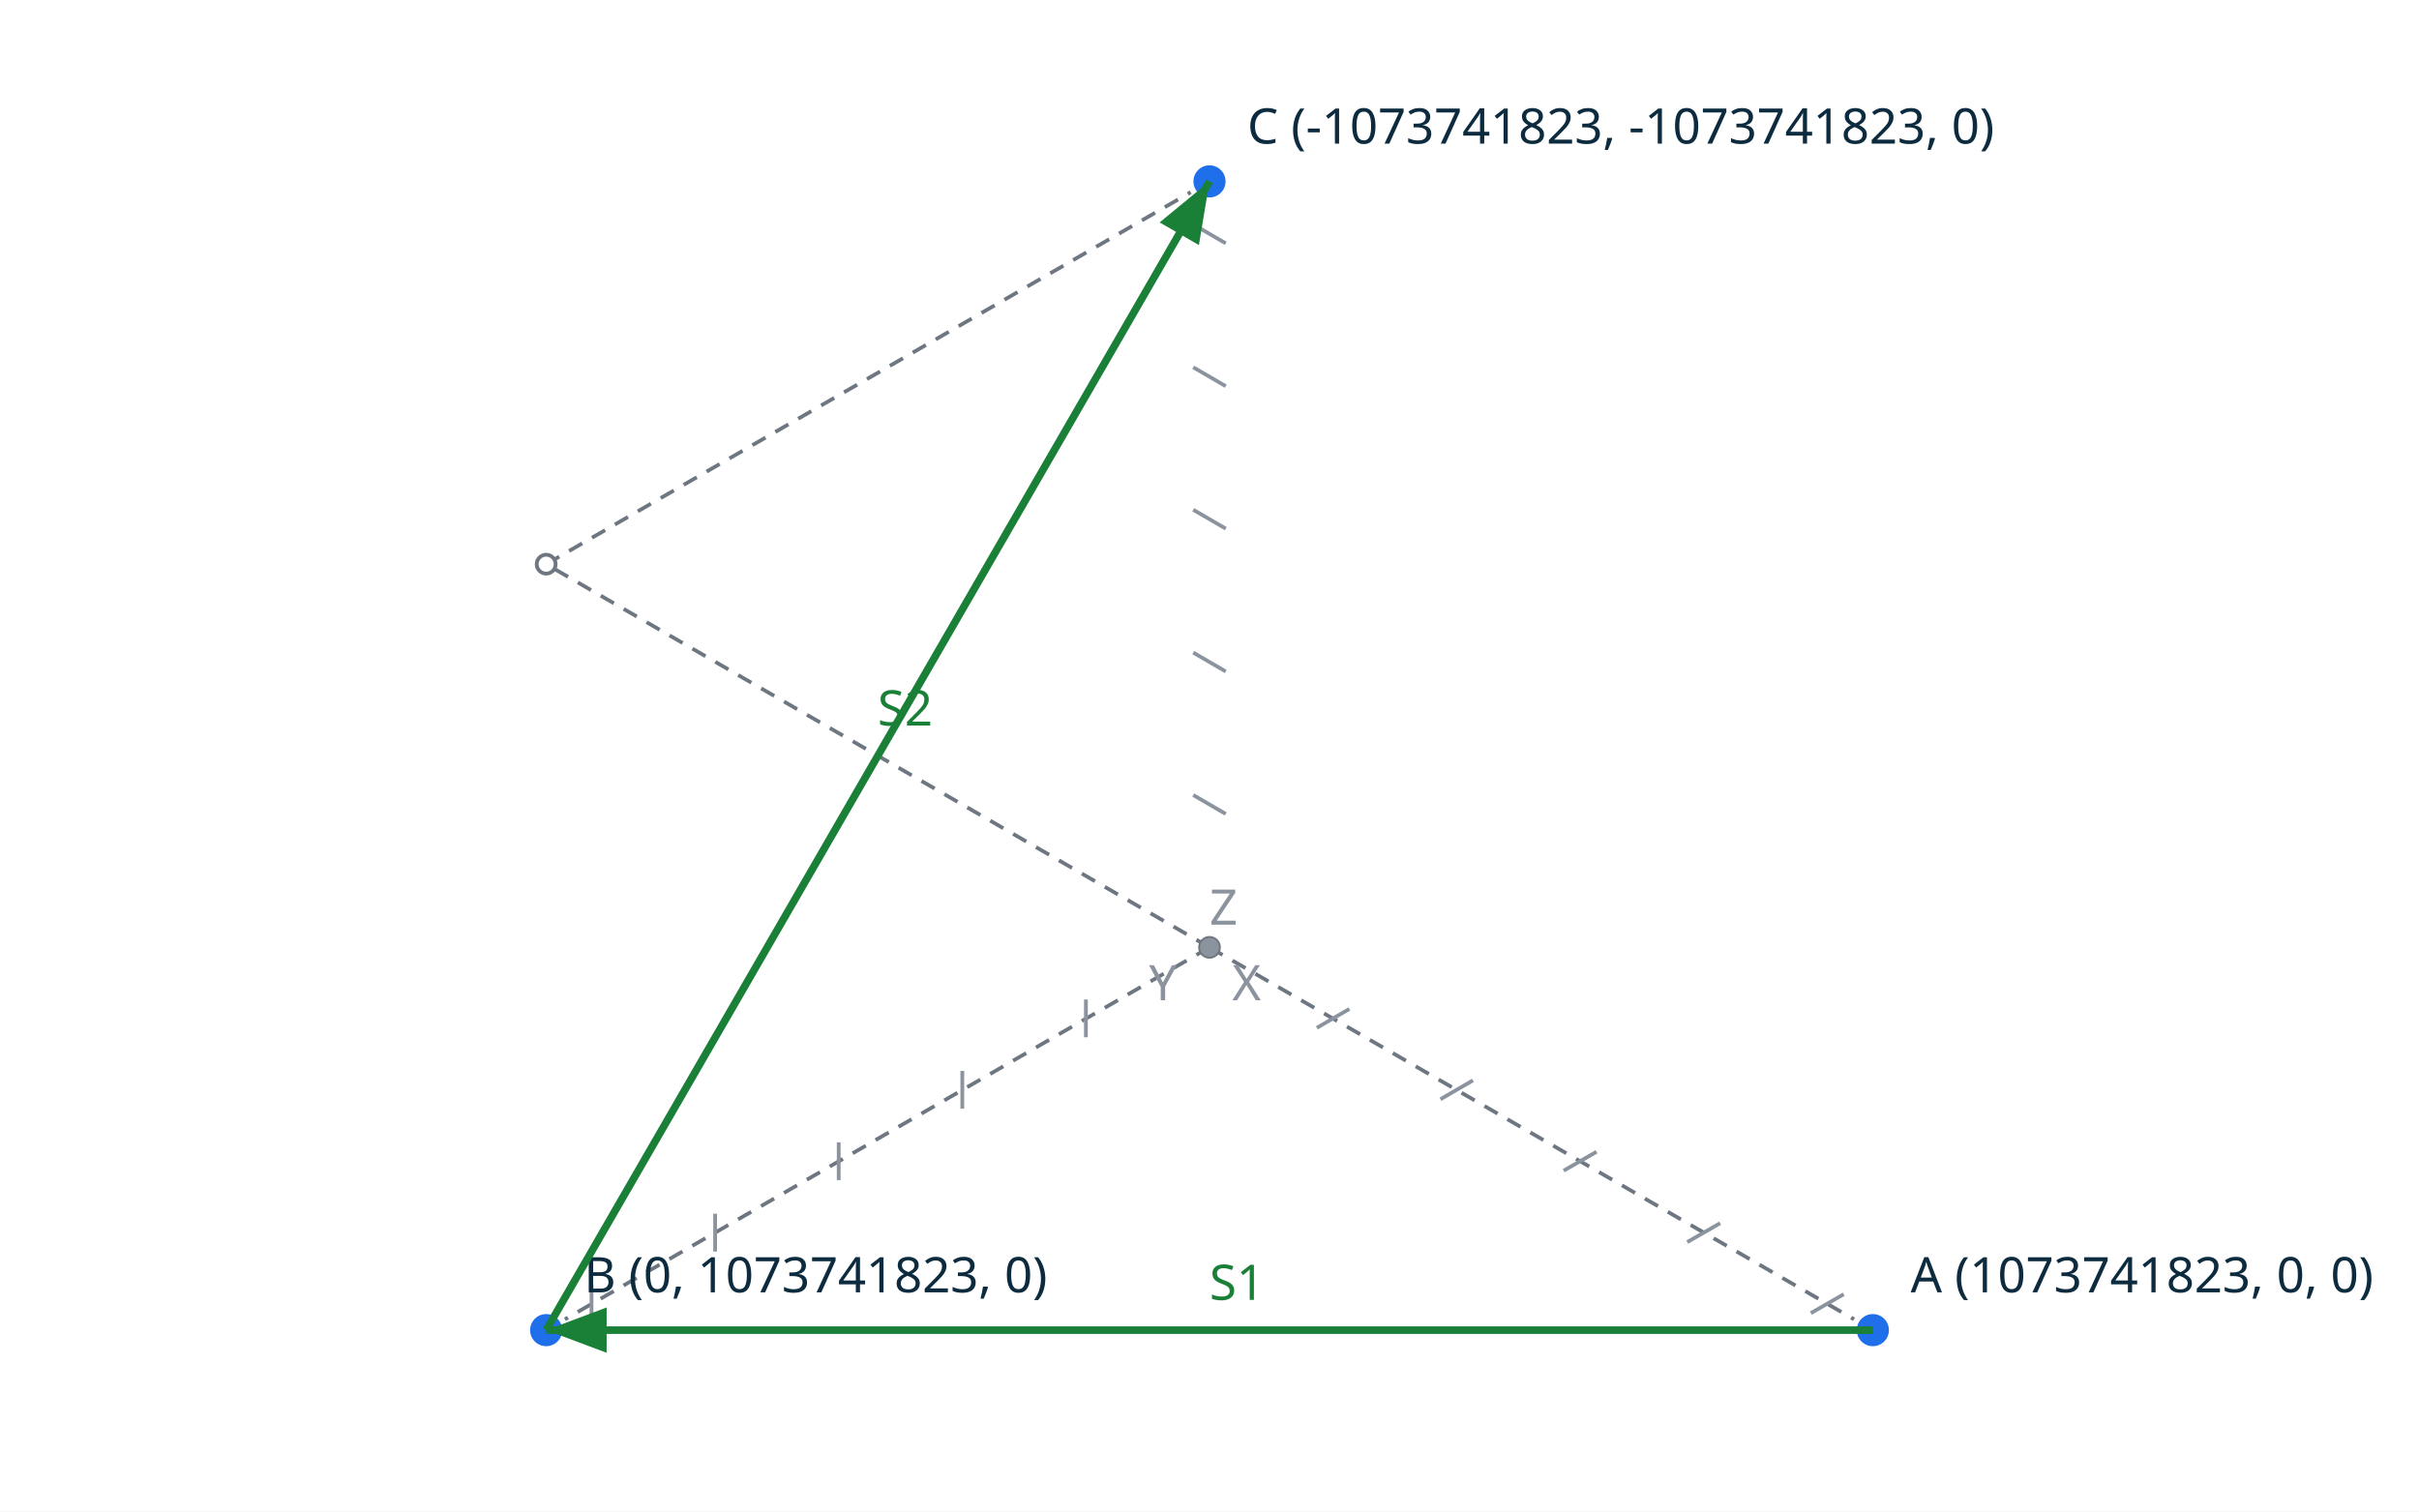
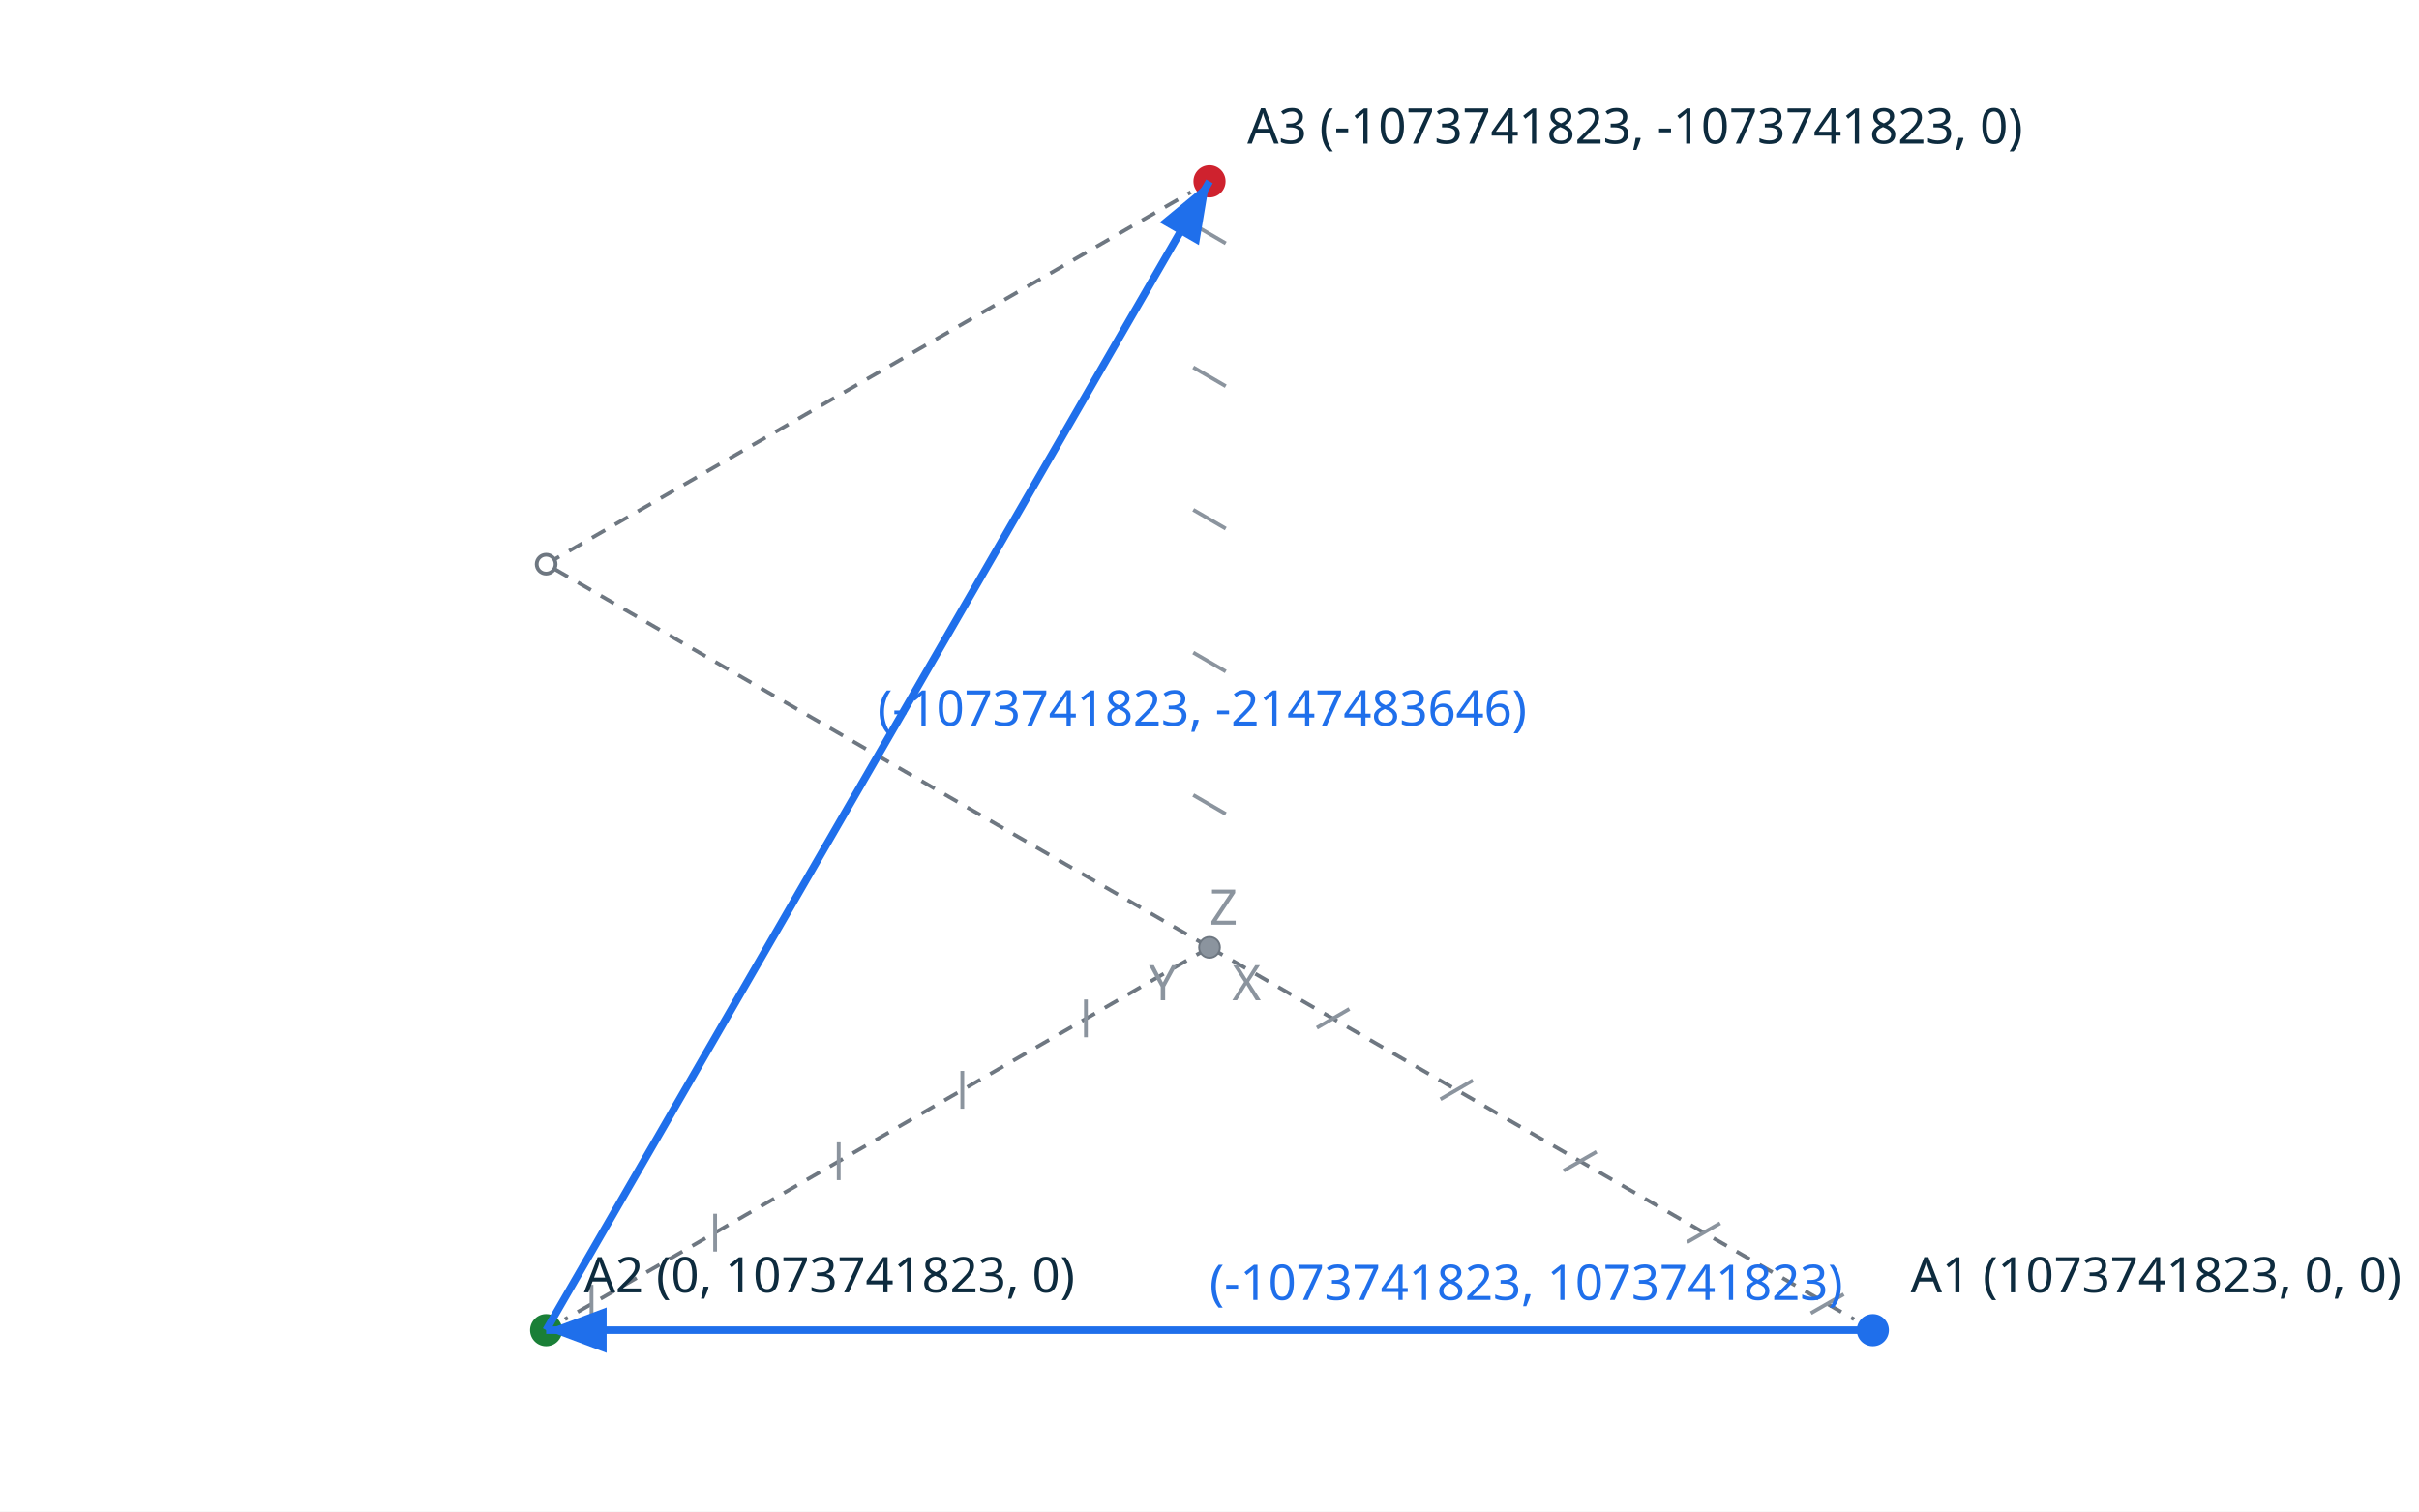
<svg xmlns="http://www.w3.org/2000/svg" viewBox="0 0 640 400" width="640" height="400">
  <rect width="640" height="400" fill="#ffffff" />
  <line x1="320.0" y1="250.7" x2="495.5" y2="352.0" stroke="#6e7781" stroke-width="1.0" stroke-dasharray="4 3" />
  <circle cx="495.5" cy="352.0" r="2.5" fill="#ffffff" stroke="#6e7781" stroke-width="1.0" />
  <circle cx="495.5" cy="352.0" r="2.5" fill="#ffffff" stroke="#6e7781" stroke-width="1.0" />
  <line x1="320.0" y1="250.7" x2="144.5" y2="352.0" stroke="#6e7781" stroke-width="1.0" stroke-dasharray="4 3" />
  <circle cx="320.0" cy="250.7" r="2.5" fill="#ffffff" stroke="#6e7781" stroke-width="1.0" />
  <circle cx="144.5" cy="352.0" r="2.5" fill="#ffffff" stroke="#6e7781" stroke-width="1.0" />
  <line x1="320.0" y1="250.7" x2="144.5" y2="149.3" stroke="#6e7781" stroke-width="1.0" stroke-dasharray="4 3" />
  <line x1="144.5" y1="149.3" x2="320.0" y2="48.0" stroke="#6e7781" stroke-width="1.0" stroke-dasharray="4 3" />
  <circle cx="144.5" cy="149.3" r="2.5" fill="#ffffff" stroke="#6e7781" stroke-width="1.0" />
  <circle cx="320.0" cy="48.0" r="2.5" fill="#ffffff" stroke="#6e7781" stroke-width="1.0" />
  <line x1="320.0" y1="250.7" x2="320.0" y2="250.7" stroke="#8b949e" stroke-width="1.0" stroke-dasharray="4 3" />
  <text x="326.0" y="264.7" fill="#8b949e" font-family="sans-serif" font-size="13">X</text>
  <line x1="320.0" y1="250.7" x2="320.0" y2="250.7" stroke="#8b949e" stroke-width="1.0" stroke-dasharray="4 3" />
  <text x="304.0" y="264.7" fill="#8b949e" font-family="sans-serif" font-size="13">Y</text>
  <line x1="320.0" y1="250.7" x2="320.0" y2="250.7" stroke="#8b949e" stroke-width="1.0" stroke-dasharray="4 3" />
  <text x="320.0" y="244.7" fill="#8b949e" font-family="sans-serif" font-size="13">Z</text>
  <circle cx="320.0" cy="250.7" r="2.5" fill="#8b949e" />
  <line x1="357.0" y1="267.0" x2="348.4" y2="272.0" stroke="#8b949e" stroke-width="1.0" />
  <line x1="389.7" y1="285.9" x2="381.1" y2="290.9" stroke="#8b949e" stroke-width="1.0" />
  <line x1="422.4" y1="304.8" x2="413.7" y2="309.8" stroke="#8b949e" stroke-width="1.0" />
  <line x1="455.1" y1="323.7" x2="446.4" y2="328.7" stroke="#8b949e" stroke-width="1.0" />
  <line x1="487.8" y1="342.5" x2="479.1" y2="347.5" stroke="#8b949e" stroke-width="1.0" />
  <line x1="287.3" y1="274.5" x2="287.3" y2="264.5" stroke="#8b949e" stroke-width="1.0" />
  <line x1="254.6" y1="293.4" x2="254.6" y2="283.4" stroke="#8b949e" stroke-width="1.0" />
  <line x1="221.9" y1="312.3" x2="221.9" y2="302.3" stroke="#8b949e" stroke-width="1.0" />
  <line x1="189.2" y1="331.2" x2="189.2" y2="321.2" stroke="#8b949e" stroke-width="1.0" />
  <line x1="156.5" y1="350.0" x2="156.5" y2="340.0" stroke="#8b949e" stroke-width="1.0" />
  <line x1="315.7" y1="210.4" x2="324.3" y2="215.4" stroke="#8b949e" stroke-width="1.0" />
  <line x1="315.7" y1="172.7" x2="324.3" y2="177.7" stroke="#8b949e" stroke-width="1.0" />
  <line x1="315.7" y1="134.9" x2="324.3" y2="139.9" stroke="#8b949e" stroke-width="1.0" />
  <line x1="315.7" y1="97.2" x2="324.3" y2="102.2" stroke="#8b949e" stroke-width="1.0" />
  <line x1="315.7" y1="59.4" x2="324.3" y2="64.4" stroke="#8b949e" stroke-width="1.0" />
  <circle cx="495.5" cy="352.0" r="5.0" fill="#1f6feb" stroke="#ffffff" stroke-width="1.5" />
-   <text x="505.5" y="342.0" fill="#0d2b3e" font-family="sans-serif" font-size="13">A (1073741823, 0, 0)</text>
-   <circle cx="144.5" cy="352.0" r="5.0" fill="#1f6feb" stroke="#ffffff" stroke-width="1.5" />
-   <text x="154.5" y="342.0" fill="#0d2b3e" font-family="sans-serif" font-size="13">B (0, 1073741823, 0)</text>
-   <circle cx="320.0" cy="48.0" r="5.0" fill="#1f6feb" stroke="#ffffff" stroke-width="1.5" />
-   <text x="330.0" y="38.0" fill="#0d2b3e" font-family="sans-serif" font-size="13">C (-1073741823, -1073741823, 0)</text>
+   <text x="505.5" y="342.0" fill="#0d2b3e" font-family="sans-serif" font-size="13">A1 (1073741823, 0, 0)</text>
+   <circle cx="144.5" cy="352.0" r="5.0" fill="#1a7f37" stroke="#ffffff" stroke-width="1.5" />
+   <text x="154.5" y="342.0" fill="#0d2b3e" font-family="sans-serif" font-size="13">A2 (0, 1073741823, 0)</text>
+   <circle cx="320.0" cy="48.0" r="5.0" fill="#cf222e" stroke="#ffffff" stroke-width="1.5" />
+   <text x="330.0" y="38.0" fill="#0d2b3e" font-family="sans-serif" font-size="13">A3 (-1073741823, -1073741823, 0)</text>
  <defs>
    <marker id="arrow" markerWidth="10" markerHeight="10" refX="8" refY="3" orient="auto">
      <path d="M0,0 L8,3 L0,6 z" fill="#1a7f37" />
    </marker>
+     <marker id="arrow1" markerWidth="10" markerHeight="10" refX="8" refY="3" orient="auto">
+       <path d="M0,0 L8,3 L0,6 z" fill="#1f6feb" />
+     </marker>
  </defs>
-   <line x1="495.5" y1="352.0" x2="144.5" y2="352.0" stroke="#1a7f37" stroke-width="2.0" marker-end="url(#arrow)" />
-   <text x="320.0" y="344.0" fill="#1a7f37" font-family="sans-serif" font-size="13">S1</text>
-   <line x1="144.5" y1="352.0" x2="320.0" y2="48.0" stroke="#1a7f37" stroke-width="2.0" marker-end="url(#arrow)" />
-   <text x="232.2" y="192.0" fill="#1a7f37" font-family="sans-serif" font-size="13">S2</text>
+   <line x1="495.5" y1="352.0" x2="144.5" y2="352.0" stroke="#1f6feb" stroke-width="2.0" marker-end="url(#arrow1)" />
+   <text x="320.0" y="344.0" fill="#1f6feb" font-family="sans-serif" font-size="13">(-1073741823, 1073741823)</text>
+   <line x1="144.5" y1="352.0" x2="320.0" y2="48.0" stroke="#1f6feb" stroke-width="2.0" marker-end="url(#arrow1)" />
+   <text x="232.2" y="192.0" fill="#1f6feb" font-family="sans-serif" font-size="13">(-1073741823, -2147483646)</text>
</svg>
